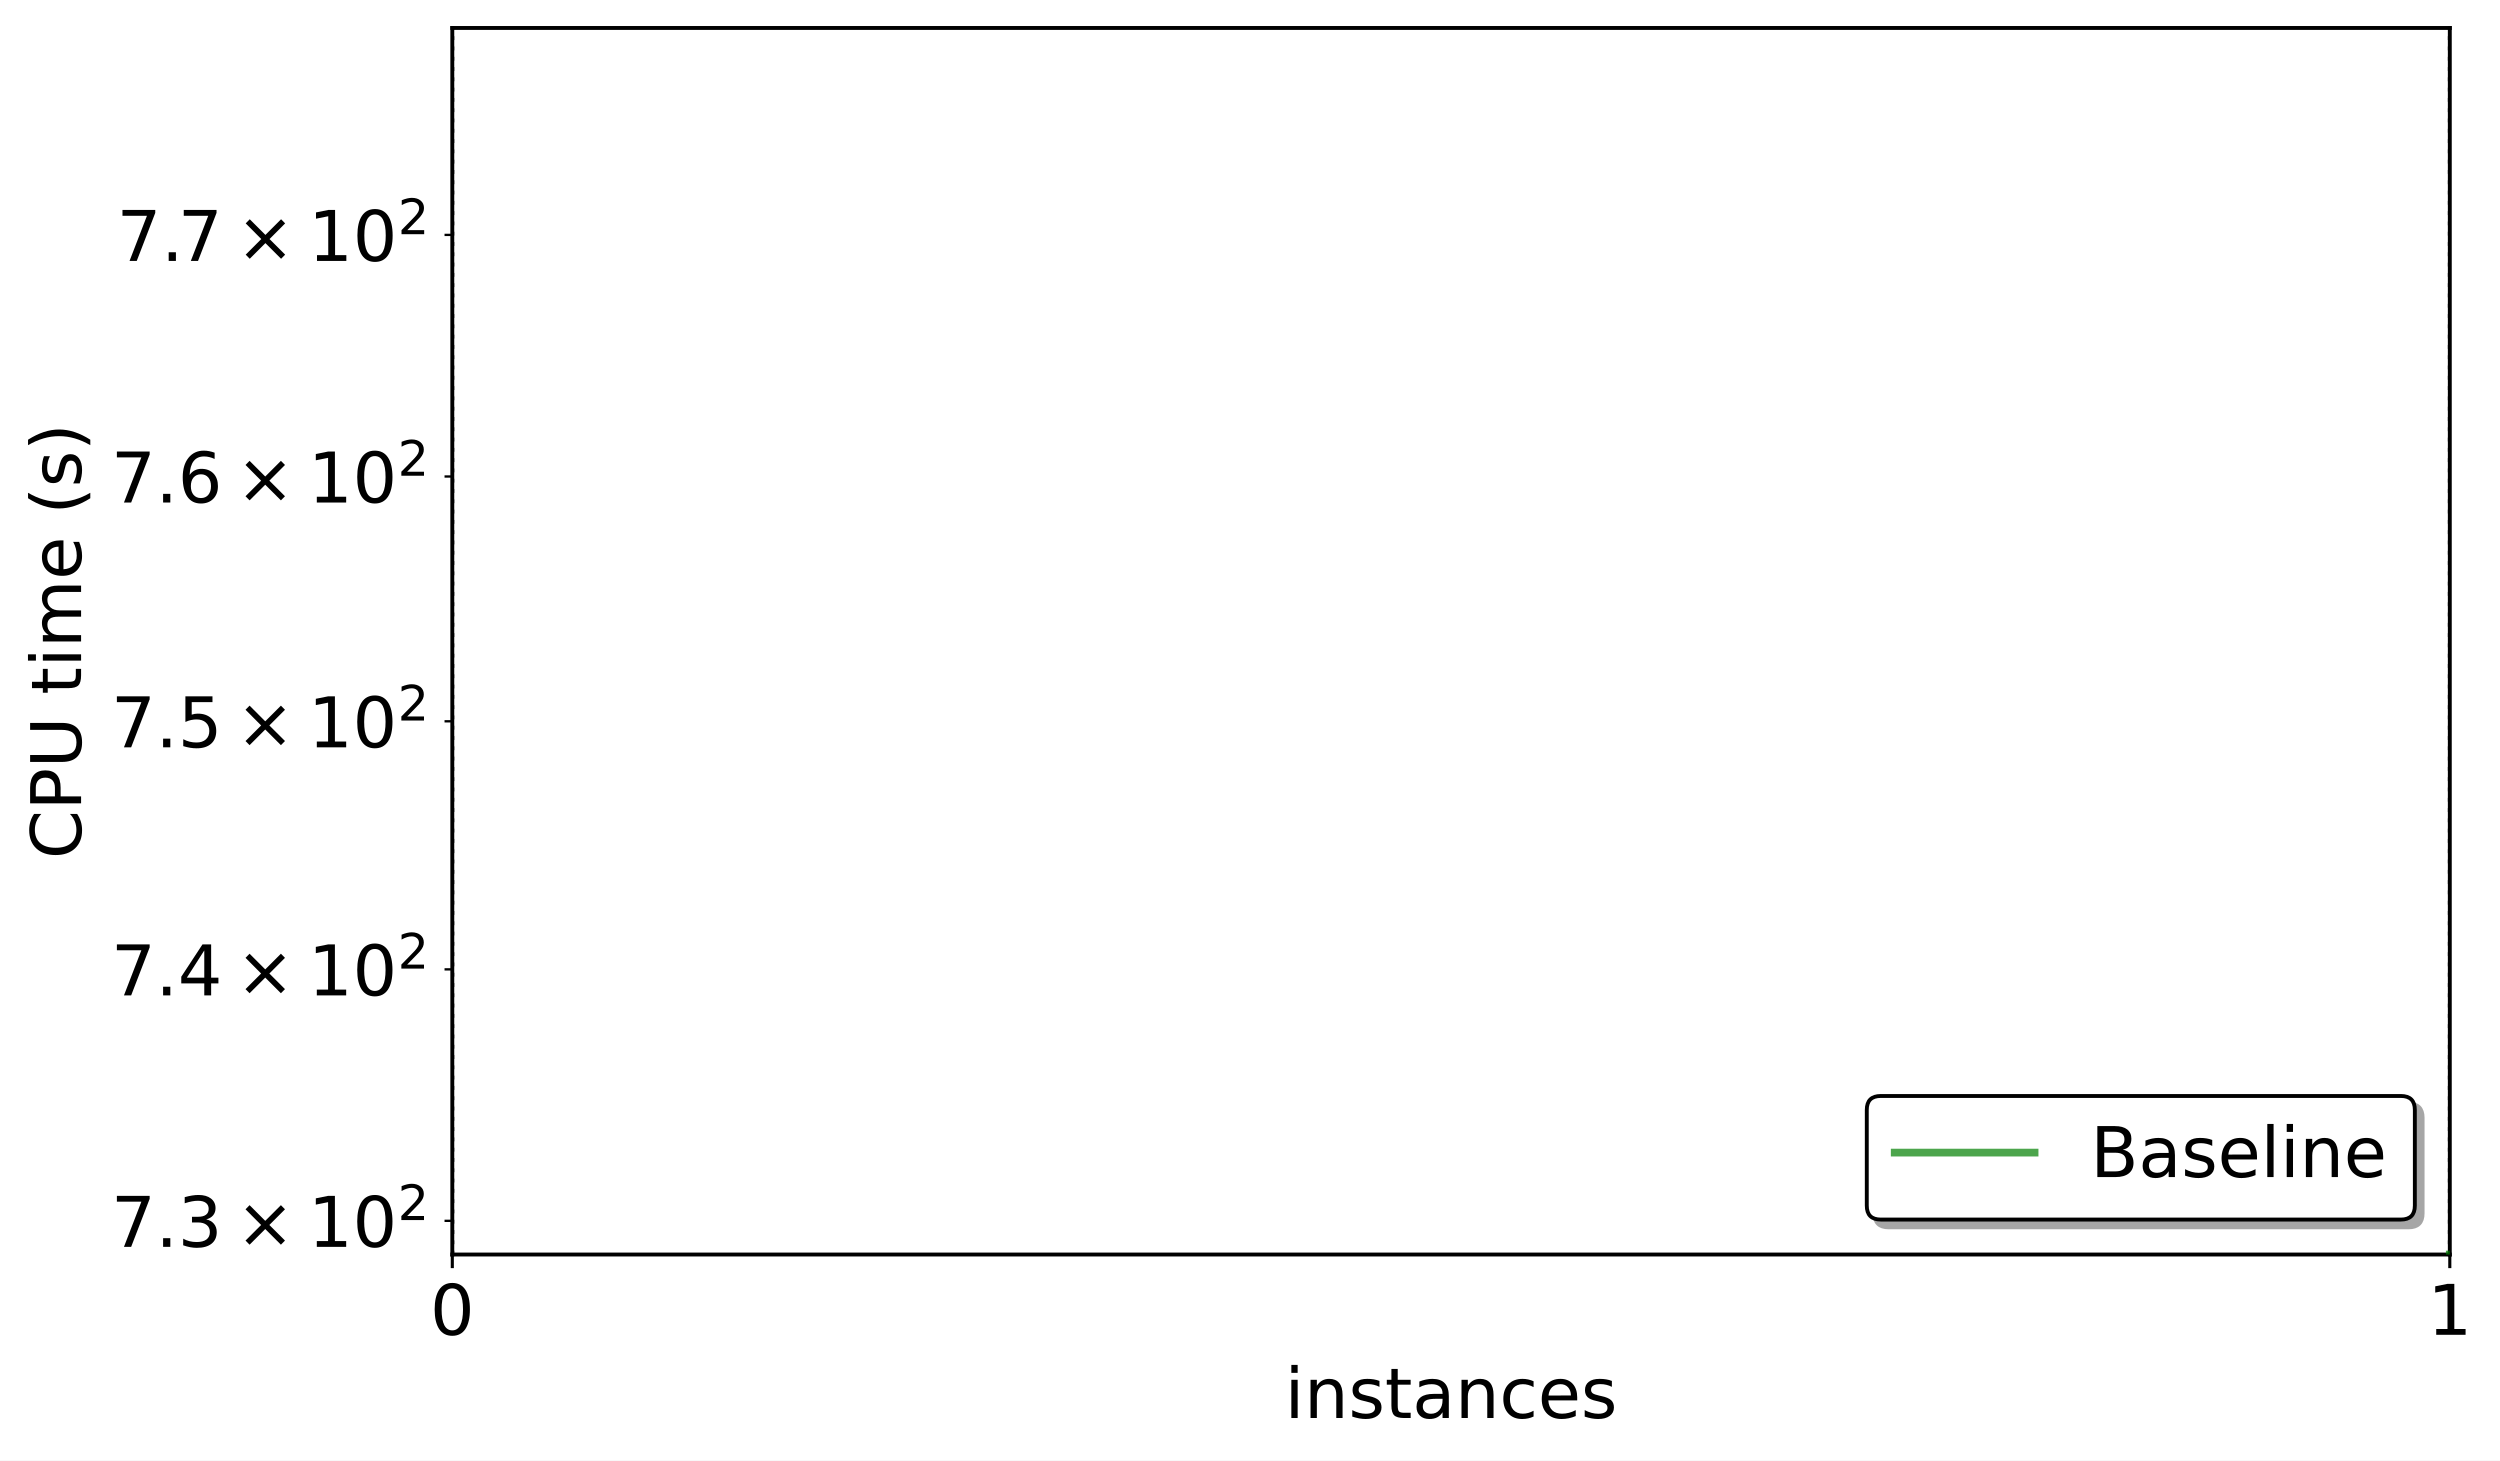
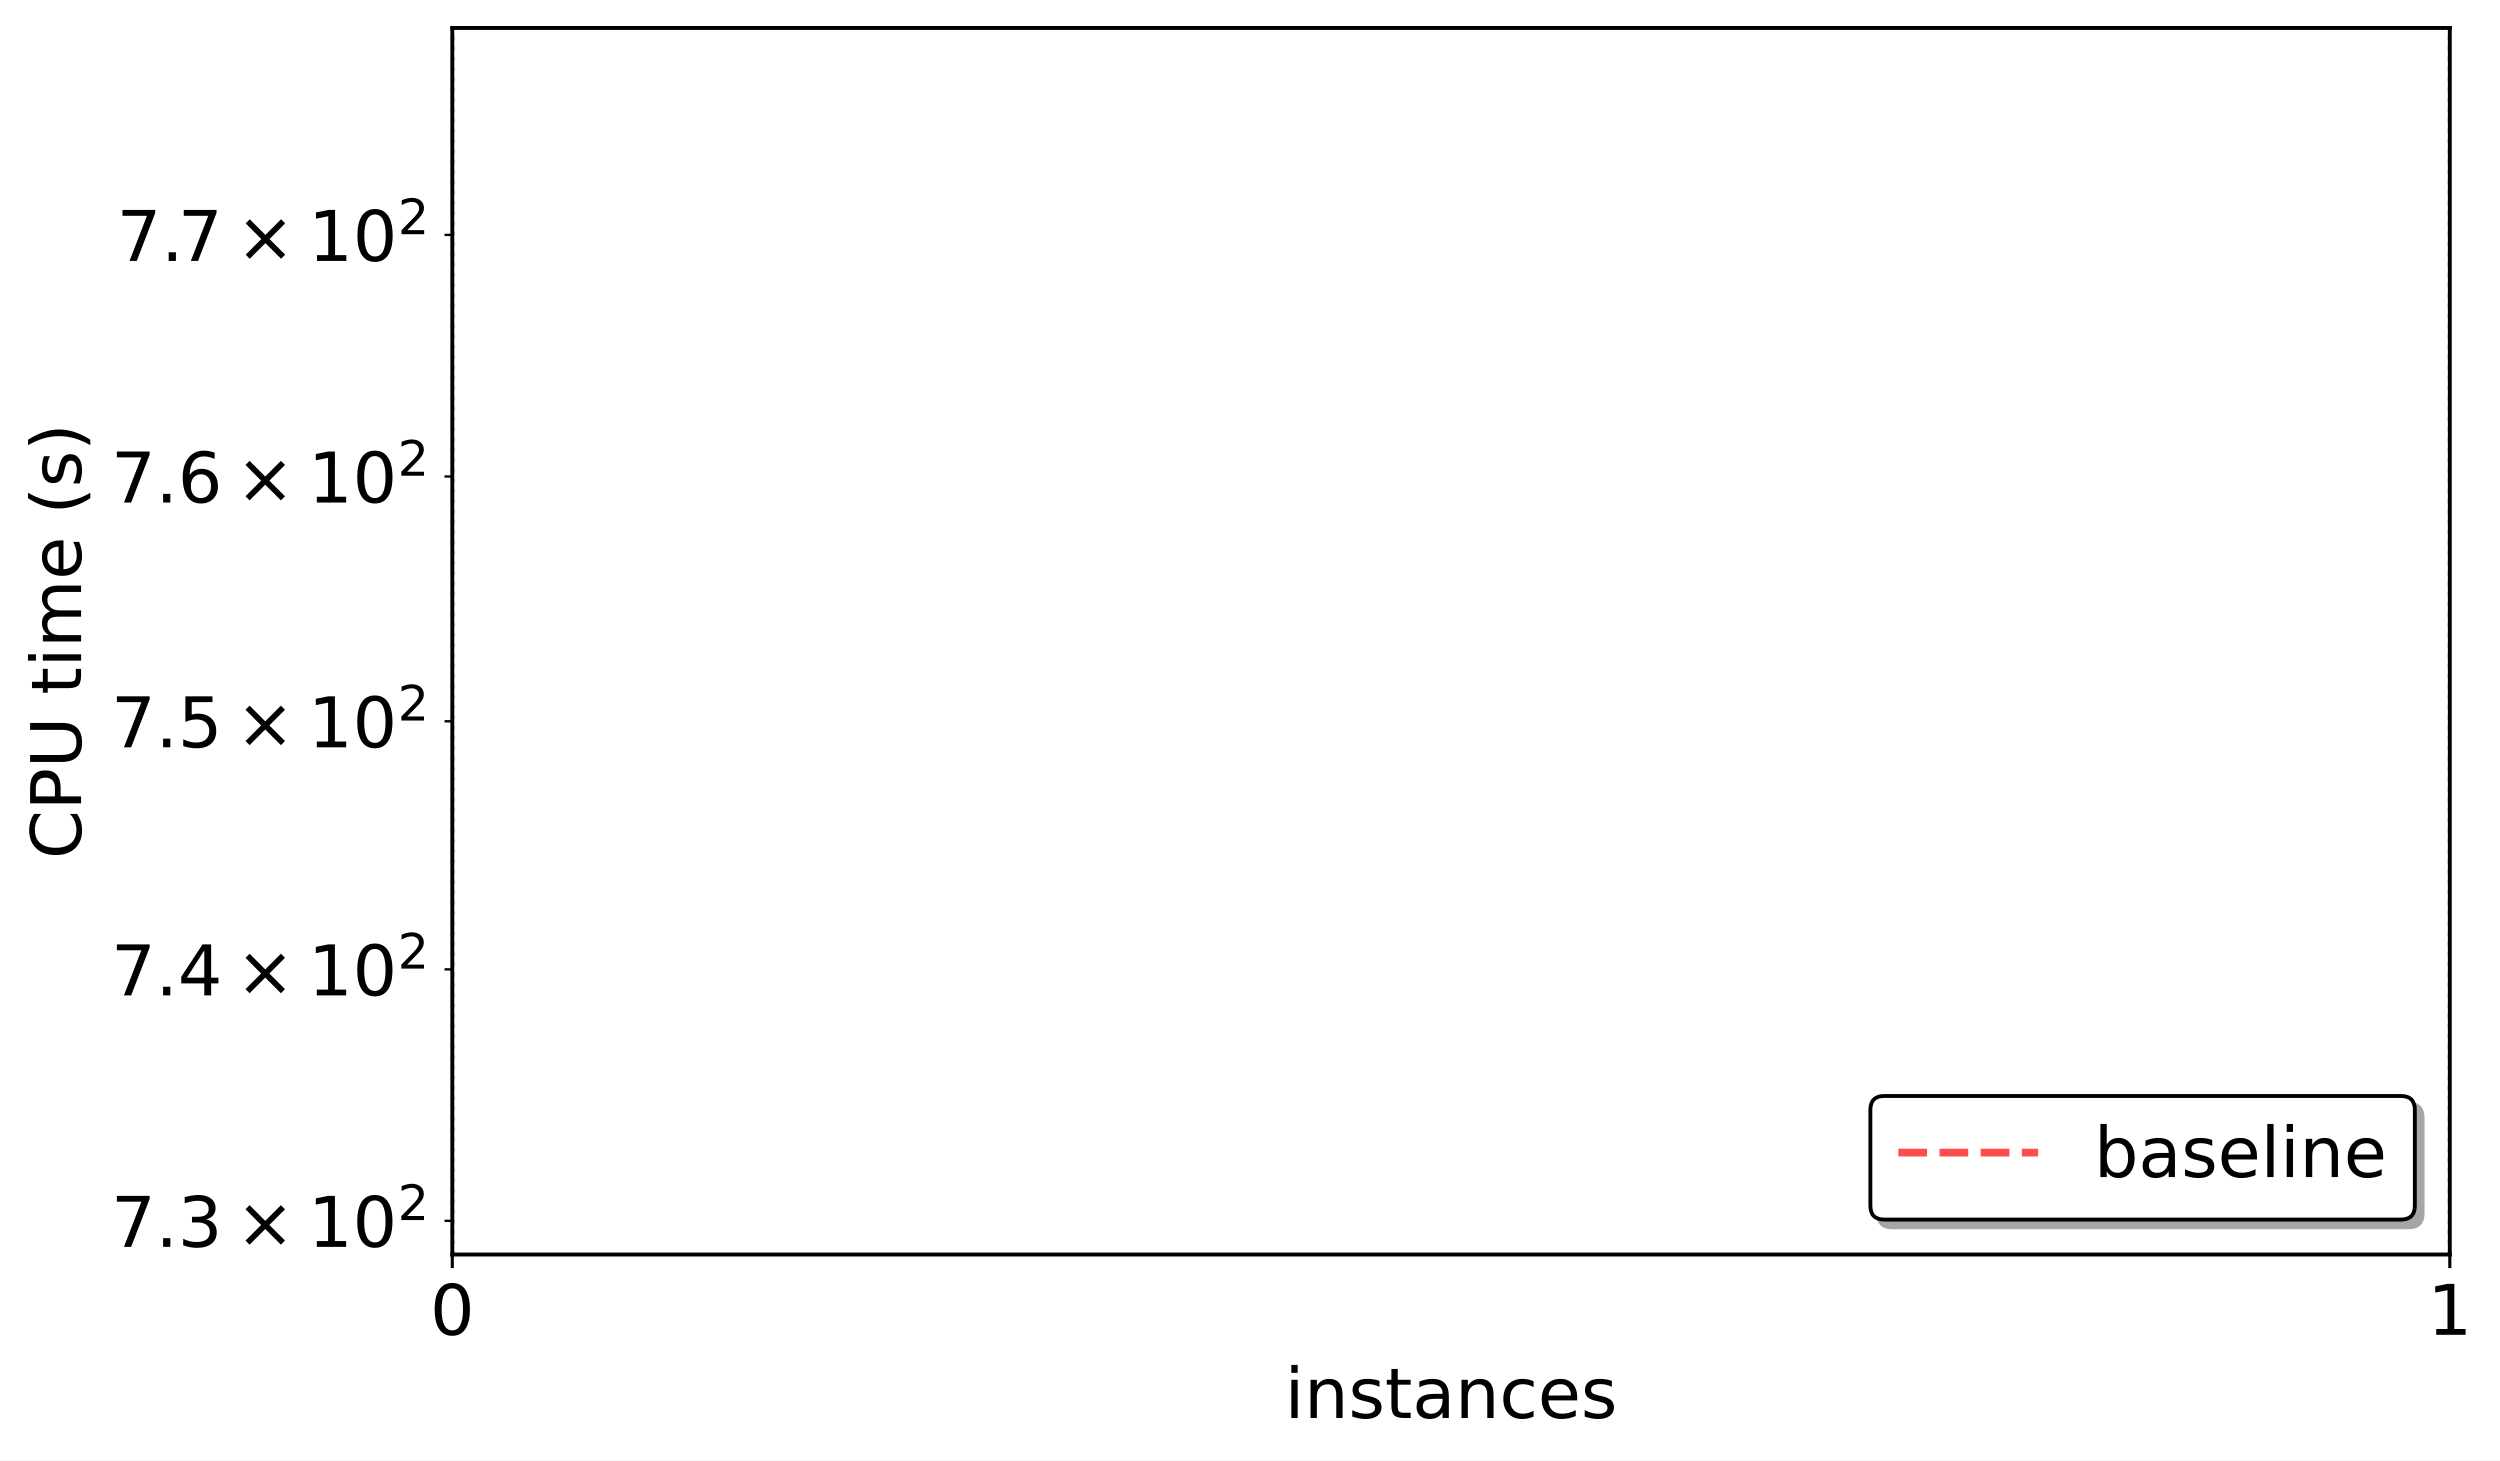
<svg xmlns="http://www.w3.org/2000/svg" xmlns:xlink="http://www.w3.org/1999/xlink" width="643.713pt" height="376.061pt" viewBox="0 0 643.713 376.061" version="1.1">
  <defs>
    <style type="text/css">*{stroke-linejoin: round; stroke-linecap: butt}</style>
  </defs>
  <g id="figure_1">
    <g id="patch_1">
      <path d="M 0 376.061  L 643.713 376.061  L 643.713 0  L 0 0  z " style="fill: #ffffff" />
    </g>
    <g id="axes_1">
      <g id="patch_2">
        <path d="M 116.461 323.02  L 630.787 323.02  L 630.787 7.2  L 116.461 7.2  z " style="fill: #ffffff" />
      </g>
      <g id="matplotlib.axis_1">
        <g id="xtick_1">
          <g id="line2d_1">
-             <path d="M 116.461 323.02  L 116.461 7.2  " clip-path="url(#p422c5eb8e1)" style="fill: none; stroke-dasharray: 1,1.65; stroke-dashoffset: 0; stroke: #000000" />
+             <path d="M 116.461 323.02  L 116.461 7.2  " clip-path="url(#p1f7165561c)" style="fill: none; stroke-dasharray: 1,1.65; stroke-dashoffset: 0; stroke: #000000" />
          </g>
          <g id="line2d_2">
            <defs>
-               <path id="m2b6005a815" d="M 0 0  L 0 3.5  " style="stroke: #000000; stroke-width: 0.8" />
-             </defs>
-             <g>
-               <use xlink:href="#m2b6005a815" x="116.461" y="323.02" style="stroke: #000000; stroke-width: 0.8" />
+               <path id="m672f8acd13" d="M 0 0  L 0 3.5  " style="stroke: #000000; stroke-width: 0.8" />
+             </defs>
+             <g>
+               <use xlink:href="#m672f8acd13" x="116.461" y="323.02" style="stroke: #000000; stroke-width: 0.8" />
            </g>
          </g>
          <g id="text_1">
            <g transform="translate(110.7344 343.6973) scale(0.18 -0.18)">
              <defs>
                <path id="DejaVuSans-30" d="M 2034 4250  Q 1547 4250 1301 3770  Q 1056 3291 1056 2328  Q 1056 1369 1301 889  Q 1547 409 2034 409  Q 2525 409 2770 889  Q 3016 1369 3016 2328  Q 3016 3291 2770 3770  Q 2525 4250 2034 4250  z M 2034 4750  Q 2819 4750 3233 4129  Q 3647 3509 3647 2328  Q 3647 1150 3233 529  Q 2819 -91 2034 -91  Q 1250 -91 836 529  Q 422 1150 422 2328  Q 422 3509 836 4129  Q 1250 4750 2034 4750  z " transform="scale(0.015625)" />
              </defs>
              <use xlink:href="#DejaVuSans-30" />
            </g>
          </g>
        </g>
        <g id="xtick_2">
          <g id="line2d_3">
-             <path d="M 630.787 323.02  L 630.787 7.2  " clip-path="url(#p422c5eb8e1)" style="fill: none; stroke-dasharray: 1,1.65; stroke-dashoffset: 0; stroke: #000000" />
+             <path d="M 630.787 323.02  L 630.787 7.2  " clip-path="url(#p1f7165561c)" style="fill: none; stroke-dasharray: 1,1.65; stroke-dashoffset: 0; stroke: #000000" />
          </g>
          <g id="line2d_4">
            <g>
-               <use xlink:href="#m2b6005a815" x="630.787" y="323.02" style="stroke: #000000; stroke-width: 0.8" />
+               <use xlink:href="#m672f8acd13" x="630.787" y="323.02" style="stroke: #000000; stroke-width: 0.8" />
            </g>
          </g>
          <g id="text_2">
            <g transform="translate(625.0603 343.6973) scale(0.18 -0.18)">
              <defs>
                <path id="DejaVuSans-31" d="M 794 531  L 1825 531  L 1825 4091  L 703 3866  L 703 4441  L 1819 4666  L 2450 4666  L 2450 531  L 3481 531  L 3481 0  L 794 0  L 794 531  z " transform="scale(0.015625)" />
              </defs>
              <use xlink:href="#DejaVuSans-31" />
            </g>
          </g>
        </g>
        <g id="text_3">
          <g transform="translate(330.8089 365.1179) scale(0.18 -0.18)">
            <defs>
              <path id="DejaVuSans-69" d="M 603 3500  L 1178 3500  L 1178 0  L 603 0  L 603 3500  z M 603 4863  L 1178 4863  L 1178 4134  L 603 4134  L 603 4863  z " transform="scale(0.015625)" />
              <path id="DejaVuSans-6e" d="M 3513 2113  L 3513 0  L 2938 0  L 2938 2094  Q 2938 2591 2744 2837  Q 2550 3084 2163 3084  Q 1697 3084 1428 2787  Q 1159 2491 1159 1978  L 1159 0  L 581 0  L 581 3500  L 1159 3500  L 1159 2956  Q 1366 3272 1645 3428  Q 1925 3584 2291 3584  Q 2894 3584 3203 3211  Q 3513 2838 3513 2113  z " transform="scale(0.015625)" />
              <path id="DejaVuSans-73" d="M 2834 3397  L 2834 2853  Q 2591 2978 2328 3040  Q 2066 3103 1784 3103  Q 1356 3103 1142 2972  Q 928 2841 928 2578  Q 928 2378 1081 2264  Q 1234 2150 1697 2047  L 1894 2003  Q 2506 1872 2764 1633  Q 3022 1394 3022 966  Q 3022 478 2636 193  Q 2250 -91 1575 -91  Q 1294 -91 989 -36  Q 684 19 347 128  L 347 722  Q 666 556 975 473  Q 1284 391 1588 391  Q 1994 391 2212 530  Q 2431 669 2431 922  Q 2431 1156 2273 1281  Q 2116 1406 1581 1522  L 1381 1569  Q 847 1681 609 1914  Q 372 2147 372 2553  Q 372 3047 722 3315  Q 1072 3584 1716 3584  Q 2034 3584 2315 3537  Q 2597 3491 2834 3397  z " transform="scale(0.015625)" />
              <path id="DejaVuSans-74" d="M 1172 4494  L 1172 3500  L 2356 3500  L 2356 3053  L 1172 3053  L 1172 1153  Q 1172 725 1289 603  Q 1406 481 1766 481  L 2356 481  L 2356 0  L 1766 0  Q 1100 0 847 248  Q 594 497 594 1153  L 594 3053  L 172 3053  L 172 3500  L 594 3500  L 594 4494  L 1172 4494  z " transform="scale(0.015625)" />
              <path id="DejaVuSans-61" d="M 2194 1759  Q 1497 1759 1228 1600  Q 959 1441 959 1056  Q 959 750 1161 570  Q 1363 391 1709 391  Q 2188 391 2477 730  Q 2766 1069 2766 1631  L 2766 1759  L 2194 1759  z M 3341 1997  L 3341 0  L 2766 0  L 2766 531  Q 2569 213 2275 61  Q 1981 -91 1556 -91  Q 1019 -91 701 211  Q 384 513 384 1019  Q 384 1609 779 1909  Q 1175 2209 1959 2209  L 2766 2209  L 2766 2266  Q 2766 2663 2505 2880  Q 2244 3097 1772 3097  Q 1472 3097 1187 3025  Q 903 2953 641 2809  L 641 3341  Q 956 3463 1253 3523  Q 1550 3584 1831 3584  Q 2591 3584 2966 3190  Q 3341 2797 3341 1997  z " transform="scale(0.015625)" />
              <path id="DejaVuSans-63" d="M 3122 3366  L 3122 2828  Q 2878 2963 2633 3030  Q 2388 3097 2138 3097  Q 1578 3097 1268 2742  Q 959 2388 959 1747  Q 959 1106 1268 751  Q 1578 397 2138 397  Q 2388 397 2633 464  Q 2878 531 3122 666  L 3122 134  Q 2881 22 2623 -34  Q 2366 -91 2075 -91  Q 1284 -91 818 406  Q 353 903 353 1747  Q 353 2603 823 3093  Q 1294 3584 2113 3584  Q 2378 3584 2631 3529  Q 2884 3475 3122 3366  z " transform="scale(0.015625)" />
              <path id="DejaVuSans-65" d="M 3597 1894  L 3597 1613  L 953 1613  Q 991 1019 1311 708  Q 1631 397 2203 397  Q 2534 397 2845 478  Q 3156 559 3463 722  L 3463 178  Q 3153 47 2828 -22  Q 2503 -91 2169 -91  Q 1331 -91 842 396  Q 353 884 353 1716  Q 353 2575 817 3079  Q 1281 3584 2069 3584  Q 2775 3584 3186 3129  Q 3597 2675 3597 1894  z M 3022 2063  Q 3016 2534 2758 2815  Q 2500 3097 2075 3097  Q 1594 3097 1305 2825  Q 1016 2553 972 2059  L 3022 2063  z " transform="scale(0.015625)" />
            </defs>
            <use xlink:href="#DejaVuSans-69" />
            <use xlink:href="#DejaVuSans-6e" x="27.783" />
            <use xlink:href="#DejaVuSans-73" x="91.162" />
            <use xlink:href="#DejaVuSans-74" x="143.262" />
            <use xlink:href="#DejaVuSans-61" x="182.471" />
            <use xlink:href="#DejaVuSans-6e" x="243.75" />
            <use xlink:href="#DejaVuSans-63" x="307.129" />
            <use xlink:href="#DejaVuSans-65" x="362.109" />
            <use xlink:href="#DejaVuSans-73" x="423.633" />
          </g>
        </g>
      </g>
      <g id="matplotlib.axis_2">
        <g id="ytick_1">
          <g id="line2d_5">
            <defs>
-               <path id="m96e5499c0e" d="M 0 0  L -2 0  " style="stroke: #000000; stroke-width: 0.6" />
-             </defs>
-             <g>
-               <use xlink:href="#m96e5499c0e" x="116.461" y="314.345" style="stroke: #000000; stroke-width: 0.6" />
+               <path id="m9e570d6c0f" d="M 0 0  L -2 0  " style="stroke: #000000; stroke-width: 0.6" />
+             </defs>
+             <g>
+               <use xlink:href="#m9e570d6c0f" x="116.461" y="314.345" style="stroke: #000000; stroke-width: 0.6" />
            </g>
          </g>
          <g id="text_4">
            <g transform="translate(28.62063 321.1831) scale(0.18 -0.18)">
              <defs>
                <path id="DejaVuSans-37" d="M 525 4666  L 3525 4666  L 3525 4397  L 1831 0  L 1172 0  L 2766 4134  L 525 4134  L 525 4666  z " transform="scale(0.015625)" />
                <path id="DejaVuSans-2e" d="M 684 794  L 1344 794  L 1344 0  L 684 0  L 684 794  z " transform="scale(0.015625)" />
                <path id="DejaVuSans-33" d="M 2597 2516  Q 3050 2419 3304 2112  Q 3559 1806 3559 1356  Q 3559 666 3084 287  Q 2609 -91 1734 -91  Q 1441 -91 1130 -33  Q 819 25 488 141  L 488 750  Q 750 597 1062 519  Q 1375 441 1716 441  Q 2309 441 2620 675  Q 2931 909 2931 1356  Q 2931 1769 2642 2001  Q 2353 2234 1838 2234  L 1294 2234  L 1294 2753  L 1863 2753  Q 2328 2753 2575 2939  Q 2822 3125 2822 3475  Q 2822 3834 2567 4026  Q 2313 4219 1838 4219  Q 1578 4219 1281 4162  Q 984 4106 628 3988  L 628 4550  Q 988 4650 1302 4700  Q 1616 4750 1894 4750  Q 2613 4750 3031 4423  Q 3450 4097 3450 3541  Q 3450 3153 3228 2886  Q 3006 2619 2597 2516  z " transform="scale(0.015625)" />
                <path id="DejaVuSans-d7" d="M 4488 3438  L 3059 2003  L 4488 575  L 4116 197  L 2681 1631  L 1247 197  L 878 575  L 2303 2003  L 878 3438  L 1247 3816  L 2681 2381  L 4116 3816  L 4488 3438  z " transform="scale(0.015625)" />
                <path id="DejaVuSans-32" d="M 1228 531  L 3431 531  L 3431 0  L 469 0  L 469 531  Q 828 903 1448 1529  Q 2069 2156 2228 2338  Q 2531 2678 2651 2914  Q 2772 3150 2772 3378  Q 2772 3750 2511 3984  Q 2250 4219 1831 4219  Q 1534 4219 1204 4116  Q 875 4013 500 3803  L 500 4441  Q 881 4594 1212 4672  Q 1544 4750 1819 4750  Q 2544 4750 2975 4387  Q 3406 4025 3406 3419  Q 3406 3131 3298 2873  Q 3191 2616 2906 2266  Q 2828 2175 2409 1742  Q 1991 1309 1228 531  z " transform="scale(0.015625)" />
              </defs>
              <use xlink:href="#DejaVuSans-37" transform="translate(0 0.765625)" />
              <use xlink:href="#DejaVuSans-2e" transform="translate(63.62305 0.765625)" />
              <use xlink:href="#DejaVuSans-33" transform="translate(95.41016 0.765625)" />
              <use xlink:href="#DejaVuSans-d7" transform="translate(178.5156 0.765625)" />
              <use xlink:href="#DejaVuSans-31" transform="translate(281.7871 0.765625)" />
              <use xlink:href="#DejaVuSans-30" transform="translate(345.4102 0.765625)" />
              <use xlink:href="#DejaVuSans-32" transform="translate(409.9902 39.04688) scale(0.7)" />
            </g>
          </g>
        </g>
        <g id="ytick_2">
          <g id="line2d_6">
            <g>
-               <use xlink:href="#m96e5499c0e" x="116.461" y="249.599" style="stroke: #000000; stroke-width: 0.6" />
+               <use xlink:href="#m9e570d6c0f" x="116.461" y="249.599" style="stroke: #000000; stroke-width: 0.6" />
            </g>
          </g>
          <g id="text_5">
            <g transform="translate(28.62063 256.4374) scale(0.18 -0.18)">
              <defs>
                <path id="DejaVuSans-34" d="M 2419 4116  L 825 1625  L 2419 1625  L 2419 4116  z M 2253 4666  L 3047 4666  L 3047 1625  L 3713 1625  L 3713 1100  L 3047 1100  L 3047 0  L 2419 0  L 2419 1100  L 313 1100  L 313 1709  L 2253 4666  z " transform="scale(0.015625)" />
              </defs>
              <use xlink:href="#DejaVuSans-37" transform="translate(0 0.765625)" />
              <use xlink:href="#DejaVuSans-2e" transform="translate(63.62305 0.765625)" />
              <use xlink:href="#DejaVuSans-34" transform="translate(95.41016 0.765625)" />
              <use xlink:href="#DejaVuSans-d7" transform="translate(178.5156 0.765625)" />
              <use xlink:href="#DejaVuSans-31" transform="translate(281.7871 0.765625)" />
              <use xlink:href="#DejaVuSans-30" transform="translate(345.4102 0.765625)" />
              <use xlink:href="#DejaVuSans-32" transform="translate(409.9902 39.04688) scale(0.7)" />
            </g>
          </g>
        </g>
        <g id="ytick_3">
          <g id="line2d_7">
            <g>
-               <use xlink:href="#m96e5499c0e" x="116.461" y="185.722" style="stroke: #000000; stroke-width: 0.6" />
+               <use xlink:href="#m9e570d6c0f" x="116.461" y="185.722" style="stroke: #000000; stroke-width: 0.6" />
            </g>
          </g>
          <g id="text_6">
            <g transform="translate(28.62063 192.5608) scale(0.18 -0.18)">
              <defs>
                <path id="DejaVuSans-35" d="M 691 4666  L 3169 4666  L 3169 4134  L 1269 4134  L 1269 2991  Q 1406 3038 1543 3061  Q 1681 3084 1819 3084  Q 2600 3084 3056 2656  Q 3513 2228 3513 1497  Q 3513 744 3044 326  Q 2575 -91 1722 -91  Q 1428 -91 1123 -41  Q 819 9 494 109  L 494 744  Q 775 591 1075 516  Q 1375 441 1709 441  Q 2250 441 2565 725  Q 2881 1009 2881 1497  Q 2881 1984 2565 2268  Q 2250 2553 1709 2553  Q 1456 2553 1204 2497  Q 953 2441 691 2322  L 691 4666  z " transform="scale(0.015625)" />
              </defs>
              <use xlink:href="#DejaVuSans-37" transform="translate(0 0.765625)" />
              <use xlink:href="#DejaVuSans-2e" transform="translate(63.62305 0.765625)" />
              <use xlink:href="#DejaVuSans-35" transform="translate(95.41016 0.765625)" />
              <use xlink:href="#DejaVuSans-d7" transform="translate(178.5156 0.765625)" />
              <use xlink:href="#DejaVuSans-31" transform="translate(281.7871 0.765625)" />
              <use xlink:href="#DejaVuSans-30" transform="translate(345.4102 0.765625)" />
              <use xlink:href="#DejaVuSans-32" transform="translate(409.9902 39.04688) scale(0.7)" />
            </g>
          </g>
        </g>
        <g id="ytick_4">
          <g id="line2d_8">
            <g>
-               <use xlink:href="#m96e5499c0e" x="116.461" y="122.692" style="stroke: #000000; stroke-width: 0.6" />
+               <use xlink:href="#m9e570d6c0f" x="116.461" y="122.692" style="stroke: #000000; stroke-width: 0.6" />
            </g>
          </g>
          <g id="text_7">
            <g transform="translate(28.62063 129.5302) scale(0.18 -0.18)">
              <defs>
                <path id="DejaVuSans-36" d="M 2113 2584  Q 1688 2584 1439 2293  Q 1191 2003 1191 1497  Q 1191 994 1439 701  Q 1688 409 2113 409  Q 2538 409 2786 701  Q 3034 994 3034 1497  Q 3034 2003 2786 2293  Q 2538 2584 2113 2584  z M 3366 4563  L 3366 3988  Q 3128 4100 2886 4159  Q 2644 4219 2406 4219  Q 1781 4219 1451 3797  Q 1122 3375 1075 2522  Q 1259 2794 1537 2939  Q 1816 3084 2150 3084  Q 2853 3084 3261 2657  Q 3669 2231 3669 1497  Q 3669 778 3244 343  Q 2819 -91 2113 -91  Q 1303 -91 875 529  Q 447 1150 447 2328  Q 447 3434 972 4092  Q 1497 4750 2381 4750  Q 2619 4750 2861 4703  Q 3103 4656 3366 4563  z " transform="scale(0.015625)" />
              </defs>
              <use xlink:href="#DejaVuSans-37" transform="translate(0 0.765625)" />
              <use xlink:href="#DejaVuSans-2e" transform="translate(63.62305 0.765625)" />
              <use xlink:href="#DejaVuSans-36" transform="translate(95.41016 0.765625)" />
              <use xlink:href="#DejaVuSans-d7" transform="translate(178.5156 0.765625)" />
              <use xlink:href="#DejaVuSans-31" transform="translate(281.7871 0.765625)" />
              <use xlink:href="#DejaVuSans-30" transform="translate(345.4102 0.765625)" />
              <use xlink:href="#DejaVuSans-32" transform="translate(409.9902 39.04688) scale(0.7)" />
            </g>
          </g>
        </g>
        <g id="ytick_5">
          <g id="line2d_9">
            <g>
-               <use xlink:href="#m96e5499c0e" x="116.461" y="60.485" style="stroke: #000000; stroke-width: 0.6" />
+               <use xlink:href="#m9e570d6c0f" x="116.461" y="60.485" style="stroke: #000000; stroke-width: 0.6" />
            </g>
          </g>
          <g id="text_8">
            <g transform="translate(30.06063 67.32356) scale(0.18 -0.18)">
              <use xlink:href="#DejaVuSans-37" transform="translate(0 0.765625)" />
              <use xlink:href="#DejaVuSans-2e" transform="translate(63.62305 0.765625)" />
              <use xlink:href="#DejaVuSans-37" transform="translate(87.66016 0.765625)" />
              <use xlink:href="#DejaVuSans-d7" transform="translate(170.7656 0.765625)" />
              <use xlink:href="#DejaVuSans-31" transform="translate(274.0371 0.765625)" />
              <use xlink:href="#DejaVuSans-30" transform="translate(337.6602 0.765625)" />
              <use xlink:href="#DejaVuSans-32" transform="translate(402.2402 39.04688) scale(0.7)" />
            </g>
          </g>
        </g>
        <g id="text_9">
          <g transform="translate(20.87719 221.173) rotate(-90) scale(0.18 -0.18)">
            <defs>
              <path id="DejaVuSans-43" d="M 4122 4306  L 4122 3641  Q 3803 3938 3442 4084  Q 3081 4231 2675 4231  Q 1875 4231 1450 3742  Q 1025 3253 1025 2328  Q 1025 1406 1450 917  Q 1875 428 2675 428  Q 3081 428 3442 575  Q 3803 722 4122 1019  L 4122 359  Q 3791 134 3420 21  Q 3050 -91 2638 -91  Q 1578 -91 968 557  Q 359 1206 359 2328  Q 359 3453 968 4101  Q 1578 4750 2638 4750  Q 3056 4750 3426 4639  Q 3797 4528 4122 4306  z " transform="scale(0.015625)" />
              <path id="DejaVuSans-50" d="M 1259 4147  L 1259 2394  L 2053 2394  Q 2494 2394 2734 2622  Q 2975 2850 2975 3272  Q 2975 3691 2734 3919  Q 2494 4147 2053 4147  L 1259 4147  z M 628 4666  L 2053 4666  Q 2838 4666 3239 4311  Q 3641 3956 3641 3272  Q 3641 2581 3239 2228  Q 2838 1875 2053 1875  L 1259 1875  L 1259 0  L 628 0  L 628 4666  z " transform="scale(0.015625)" />
              <path id="DejaVuSans-55" d="M 556 4666  L 1191 4666  L 1191 1831  Q 1191 1081 1462 751  Q 1734 422 2344 422  Q 2950 422 3222 751  Q 3494 1081 3494 1831  L 3494 4666  L 4128 4666  L 4128 1753  Q 4128 841 3676 375  Q 3225 -91 2344 -91  Q 1459 -91 1007 375  Q 556 841 556 1753  L 556 4666  z " transform="scale(0.015625)" />
              <path id="DejaVuSans-20" transform="scale(0.015625)" />
              <path id="DejaVuSans-6d" d="M 3328 2828  Q 3544 3216 3844 3400  Q 4144 3584 4550 3584  Q 5097 3584 5394 3201  Q 5691 2819 5691 2113  L 5691 0  L 5113 0  L 5113 2094  Q 5113 2597 4934 2840  Q 4756 3084 4391 3084  Q 3944 3084 3684 2787  Q 3425 2491 3425 1978  L 3425 0  L 2847 0  L 2847 2094  Q 2847 2600 2669 2842  Q 2491 3084 2119 3084  Q 1678 3084 1418 2786  Q 1159 2488 1159 1978  L 1159 0  L 581 0  L 581 3500  L 1159 3500  L 1159 2956  Q 1356 3278 1631 3431  Q 1906 3584 2284 3584  Q 2666 3584 2933 3390  Q 3200 3197 3328 2828  z " transform="scale(0.015625)" />
              <path id="DejaVuSans-28" d="M 1984 4856  Q 1566 4138 1362 3434  Q 1159 2731 1159 2009  Q 1159 1288 1364 580  Q 1569 -128 1984 -844  L 1484 -844  Q 1016 -109 783 600  Q 550 1309 550 2009  Q 550 2706 781 3412  Q 1013 4119 1484 4856  L 1984 4856  z " transform="scale(0.015625)" />
              <path id="DejaVuSans-29" d="M 513 4856  L 1013 4856  Q 1481 4119 1714 3412  Q 1947 2706 1947 2009  Q 1947 1309 1714 600  Q 1481 -109 1013 -844  L 513 -844  Q 928 -128 1133 580  Q 1338 1288 1338 2009  Q 1338 2731 1133 3434  Q 928 4138 513 4856  z " transform="scale(0.015625)" />
            </defs>
            <use xlink:href="#DejaVuSans-43" />
            <use xlink:href="#DejaVuSans-50" x="69.824" />
            <use xlink:href="#DejaVuSans-55" x="130.127" />
            <use xlink:href="#DejaVuSans-20" x="203.32" />
            <use xlink:href="#DejaVuSans-74" x="235.107" />
            <use xlink:href="#DejaVuSans-69" x="274.316" />
            <use xlink:href="#DejaVuSans-6d" x="302.1" />
            <use xlink:href="#DejaVuSans-65" x="399.512" />
            <use xlink:href="#DejaVuSans-20" x="461.035" />
            <use xlink:href="#DejaVuSans-28" x="492.822" />
            <use xlink:href="#DejaVuSans-73" x="531.836" />
            <use xlink:href="#DejaVuSans-29" x="583.936" />
          </g>
        </g>
      </g>
      <g id="patch_3">
        <path d="M 116.461 323.02  L 116.461 7.2  " style="fill: none; stroke: #000000; stroke-linejoin: miter; stroke-linecap: square" />
      </g>
      <g id="patch_4">
        <path d="M 630.787 323.02  L 630.787 7.2  " style="fill: none; stroke: #000000; stroke-linejoin: miter; stroke-linecap: square" />
      </g>
      <g id="patch_5">
        <path d="M 116.461 323.02  L 630.787 323.02  " style="fill: none; stroke: #000000; stroke-linejoin: miter; stroke-linecap: square" />
      </g>
      <g id="patch_6">
        <path d="M 116.461 7.2  L 630.787 7.2  " style="fill: none; stroke: #000000; stroke-linejoin: miter; stroke-linecap: square" />
      </g>
      <g id="line2d_10">
-         <path d="M 630.787 323.02  " clip-path="url(#p422c5eb8e1)" style="fill: none; stroke: #008000; stroke-opacity: 0.7; stroke-width: 2; stroke-linecap: square" />
+         <path d="M 630.787 323.02  " clip-path="url(#p1f7165561c)" style="fill: none; stroke-dasharray: 7.4,3.2; stroke-dashoffset: 0; stroke: #ff0000; stroke-opacity: 0.7; stroke-width: 2" />
      </g>
      <g id="legend_1">
        <g id="patch_7">
-           <path d="M 486.269 316.02  L 620.187 316.02  Q 623.787 316.02 623.787 312.42  L 623.787 287.799  Q 623.787 284.199 620.187 284.199  L 486.269 284.199  Q 482.669 284.199 482.669 287.799  L 482.669 312.42  Q 482.669 316.02 486.269 316.02  z " style="fill: #4d4d4d; opacity: 0.5; stroke: #4d4d4d; stroke-linejoin: miter" />
+           <path d="M 487.192 316.02  L 620.187 316.02  Q 623.787 316.02 623.787 312.42  L 623.787 287.799  Q 623.787 284.199 620.187 284.199  L 487.192 284.199  Q 483.592 284.199 483.592 287.799  L 483.592 312.42  Q 483.592 316.02 487.192 316.02  z " style="fill: #4d4d4d; opacity: 0.5; stroke: #4d4d4d; stroke-linejoin: miter" />
        </g>
        <g id="patch_8">
-           <path d="M 484.269 314.02  L 618.187 314.02  Q 621.787 314.02 621.787 310.42  L 621.787 285.799  Q 621.787 282.199 618.187 282.199  L 484.269 282.199  Q 480.669 282.199 480.669 285.799  L 480.669 310.42  Q 480.669 314.02 484.269 314.02  z " style="fill: #ffffff; stroke: #000000; stroke-linejoin: miter" />
+           <path d="M 485.192 314.02  L 618.187 314.02  Q 621.787 314.02 621.787 310.42  L 621.787 285.799  Q 621.787 282.199 618.187 282.199  L 485.192 282.199  Q 481.592 282.199 481.592 285.799  L 481.592 310.42  Q 481.592 314.02 485.192 314.02  z " style="fill: #ffffff; stroke: #000000; stroke-linejoin: miter" />
        </g>
        <g id="line2d_11">
-           <path d="M 487.869 296.777  L 505.869 296.777  L 523.869 296.777  " style="fill: none; stroke: #008000; stroke-opacity: 0.7; stroke-width: 2; stroke-linecap: square" />
+           <path d="M 488.792 296.777  L 506.792 296.777  L 524.792 296.777  " style="fill: none; stroke-dasharray: 7.4,3.2; stroke-dashoffset: 0; stroke: #ff0000; stroke-opacity: 0.7; stroke-width: 2" />
        </g>
        <g id="text_10">
-           <g transform="translate(538.2693 303.0767) scale(0.18 -0.18)">
-             <defs>
-               <path id="DejaVuSans-42" d="M 1259 2228  L 1259 519  L 2272 519  Q 2781 519 3026 730  Q 3272 941 3272 1375  Q 3272 1813 3026 2020  Q 2781 2228 2272 2228  L 1259 2228  z M 1259 4147  L 1259 2741  L 2194 2741  Q 2656 2741 2882 2914  Q 3109 3088 3109 3444  Q 3109 3797 2882 3972  Q 2656 4147 2194 4147  L 1259 4147  z M 628 4666  L 2241 4666  Q 2963 4666 3353 4366  Q 3744 4066 3744 3513  Q 3744 3084 3544 2831  Q 3344 2578 2956 2516  Q 3422 2416 3680 2098  Q 3938 1781 3938 1306  Q 3938 681 3513 340  Q 3088 0 2303 0  L 628 0  L 628 4666  z " transform="scale(0.015625)" />
+           <g transform="translate(539.1918 303.0767) scale(0.18 -0.18)">
+             <defs>
+               <path id="DejaVuSans-62" d="M 3116 1747  Q 3116 2381 2855 2742  Q 2594 3103 2138 3103  Q 1681 3103 1420 2742  Q 1159 2381 1159 1747  Q 1159 1113 1420 752  Q 1681 391 2138 391  Q 2594 391 2855 752  Q 3116 1113 3116 1747  z M 1159 2969  Q 1341 3281 1617 3432  Q 1894 3584 2278 3584  Q 2916 3584 3314 3078  Q 3713 2572 3713 1747  Q 3713 922 3314 415  Q 2916 -91 2278 -91  Q 1894 -91 1617 61  Q 1341 213 1159 525  L 1159 0  L 581 0  L 581 4863  L 1159 4863  L 1159 2969  z " transform="scale(0.015625)" />
              <path id="DejaVuSans-6c" d="M 603 4863  L 1178 4863  L 1178 0  L 603 0  L 603 4863  z " transform="scale(0.015625)" />
            </defs>
-             <use xlink:href="#DejaVuSans-42" />
-             <use xlink:href="#DejaVuSans-61" x="68.604" />
-             <use xlink:href="#DejaVuSans-73" x="129.883" />
-             <use xlink:href="#DejaVuSans-65" x="181.982" />
-             <use xlink:href="#DejaVuSans-6c" x="243.506" />
-             <use xlink:href="#DejaVuSans-69" x="271.289" />
-             <use xlink:href="#DejaVuSans-6e" x="299.072" />
-             <use xlink:href="#DejaVuSans-65" x="362.451" />
+             <use xlink:href="#DejaVuSans-62" />
+             <use xlink:href="#DejaVuSans-61" x="63.477" />
+             <use xlink:href="#DejaVuSans-73" x="124.756" />
+             <use xlink:href="#DejaVuSans-65" x="176.855" />
+             <use xlink:href="#DejaVuSans-6c" x="238.379" />
+             <use xlink:href="#DejaVuSans-69" x="266.162" />
+             <use xlink:href="#DejaVuSans-6e" x="293.945" />
+             <use xlink:href="#DejaVuSans-65" x="357.324" />
          </g>
        </g>
      </g>
    </g>
  </g>
  <defs>
-     <clipPath id="p422c5eb8e1">
+     <clipPath id="p1f7165561c">
      <rect x="116.461" y="7.2" width="514.326" height="315.82" />
    </clipPath>
  </defs>
</svg>
